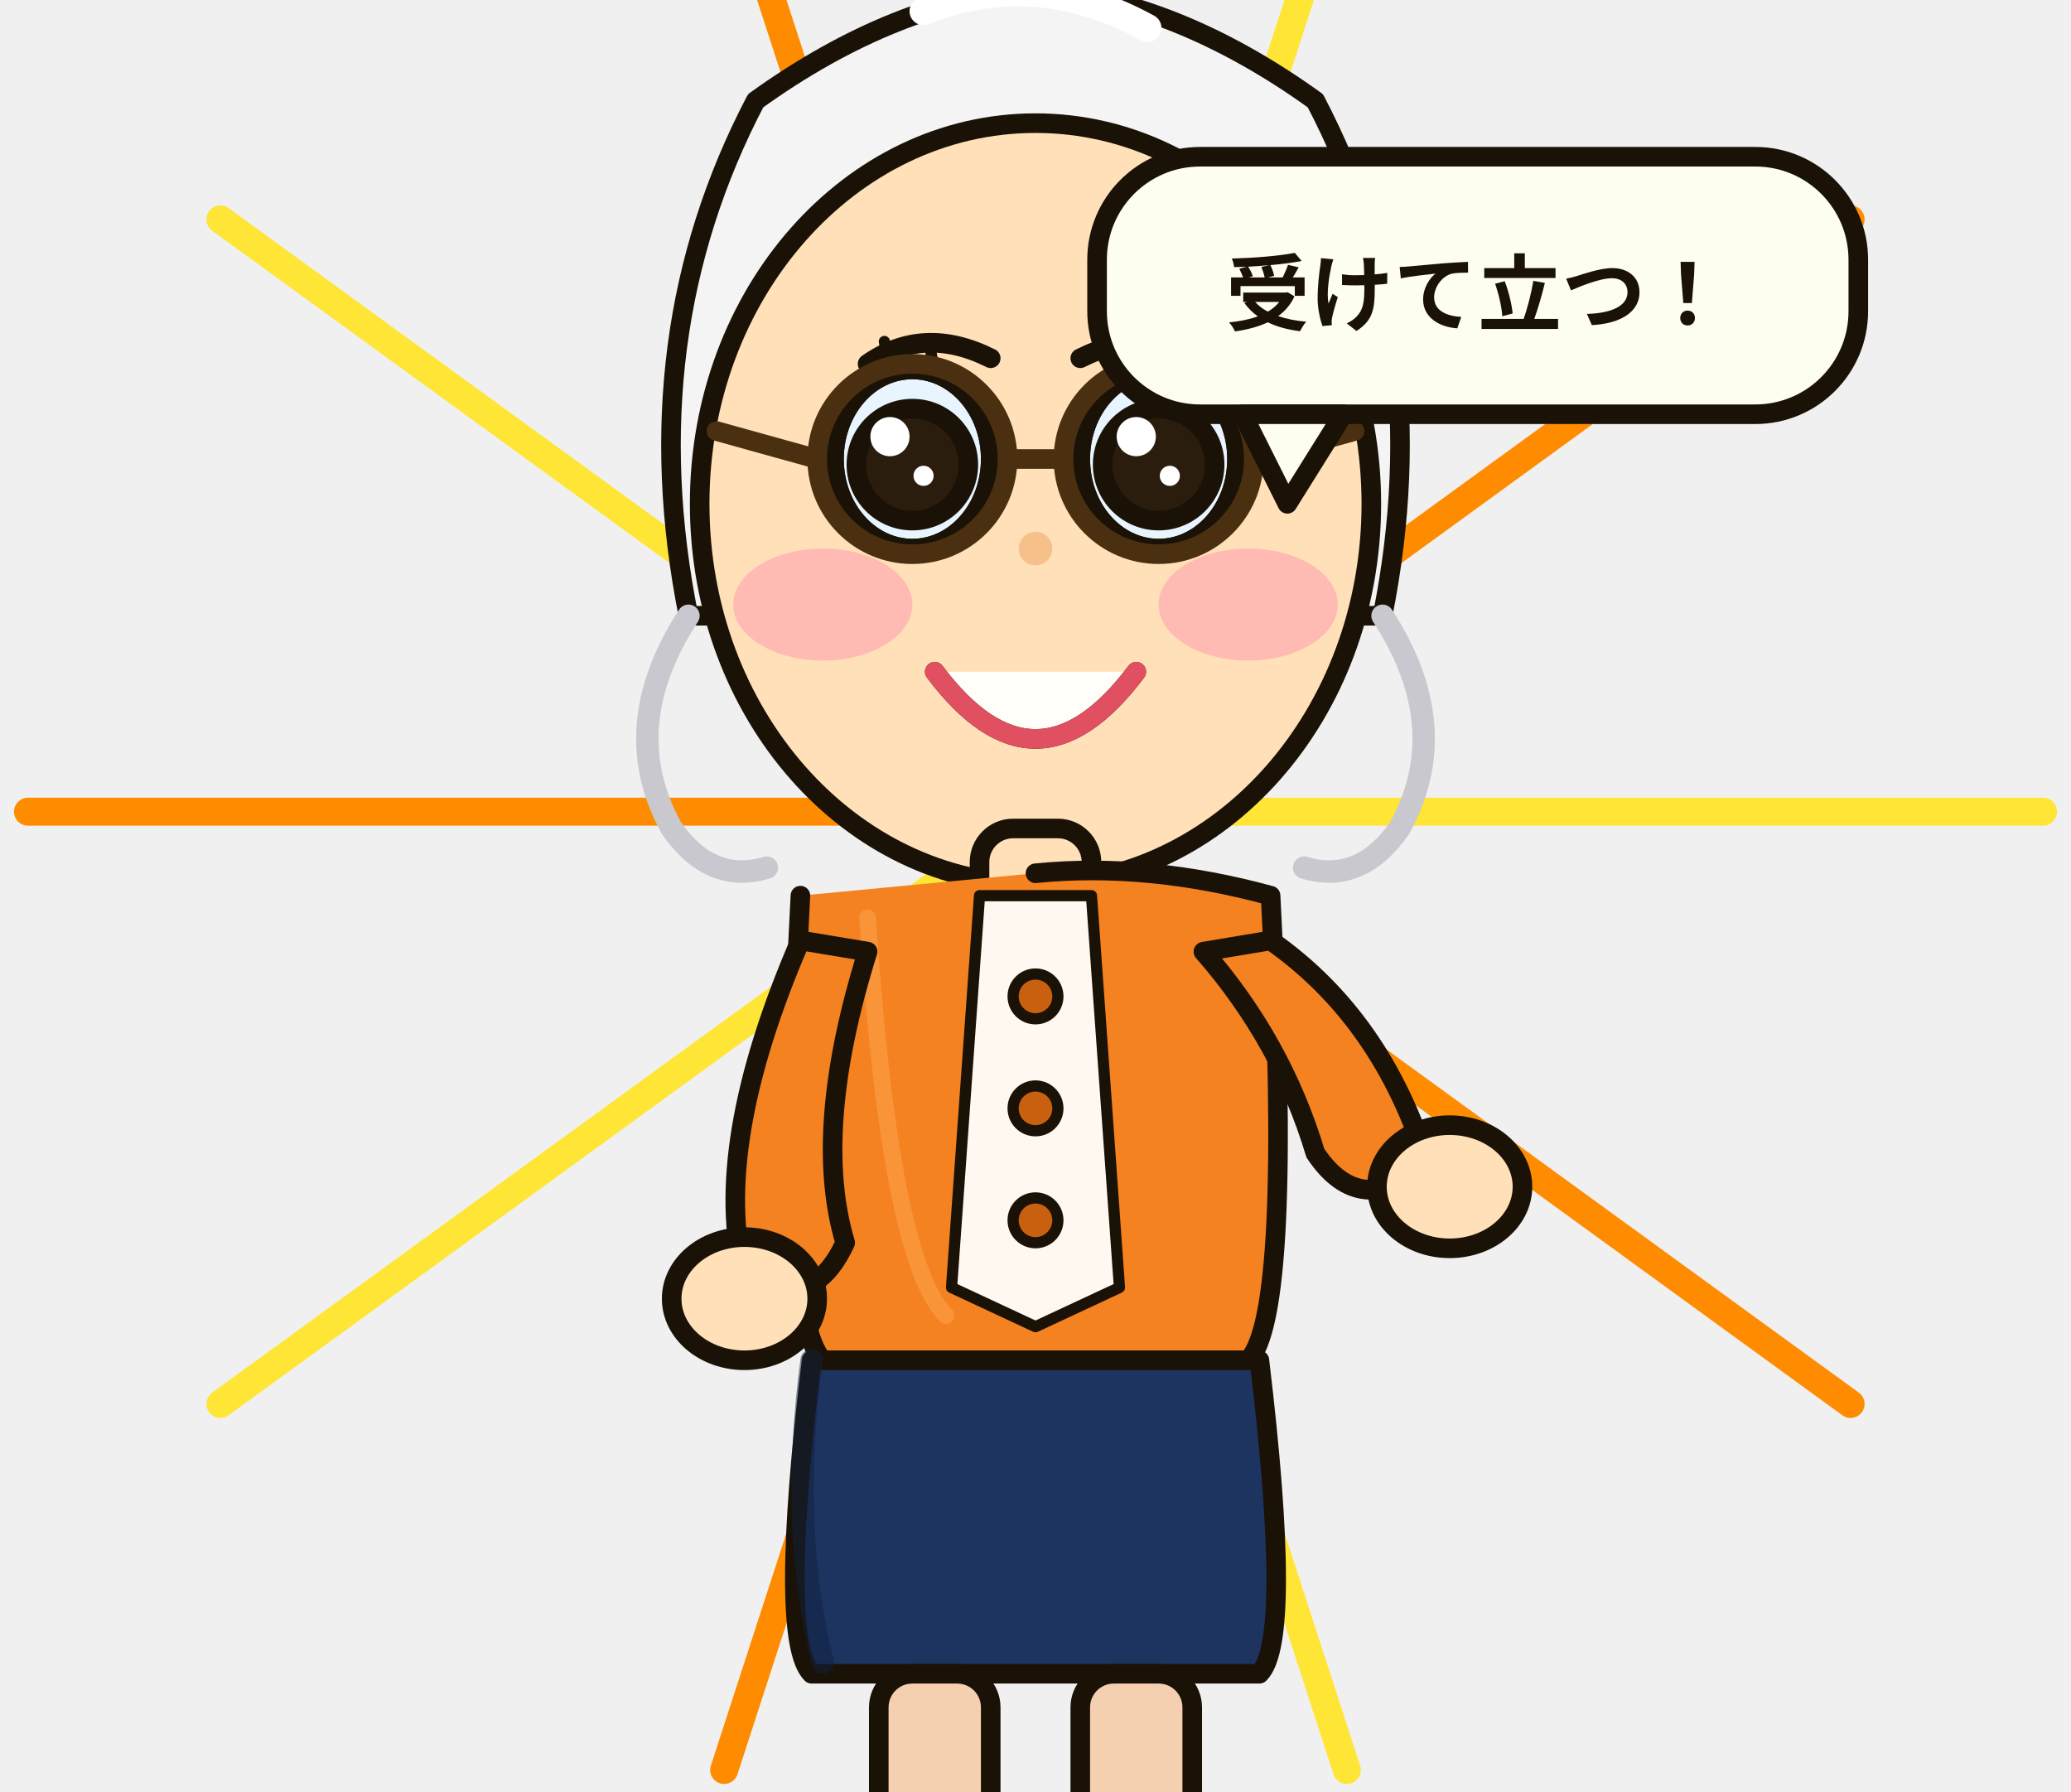
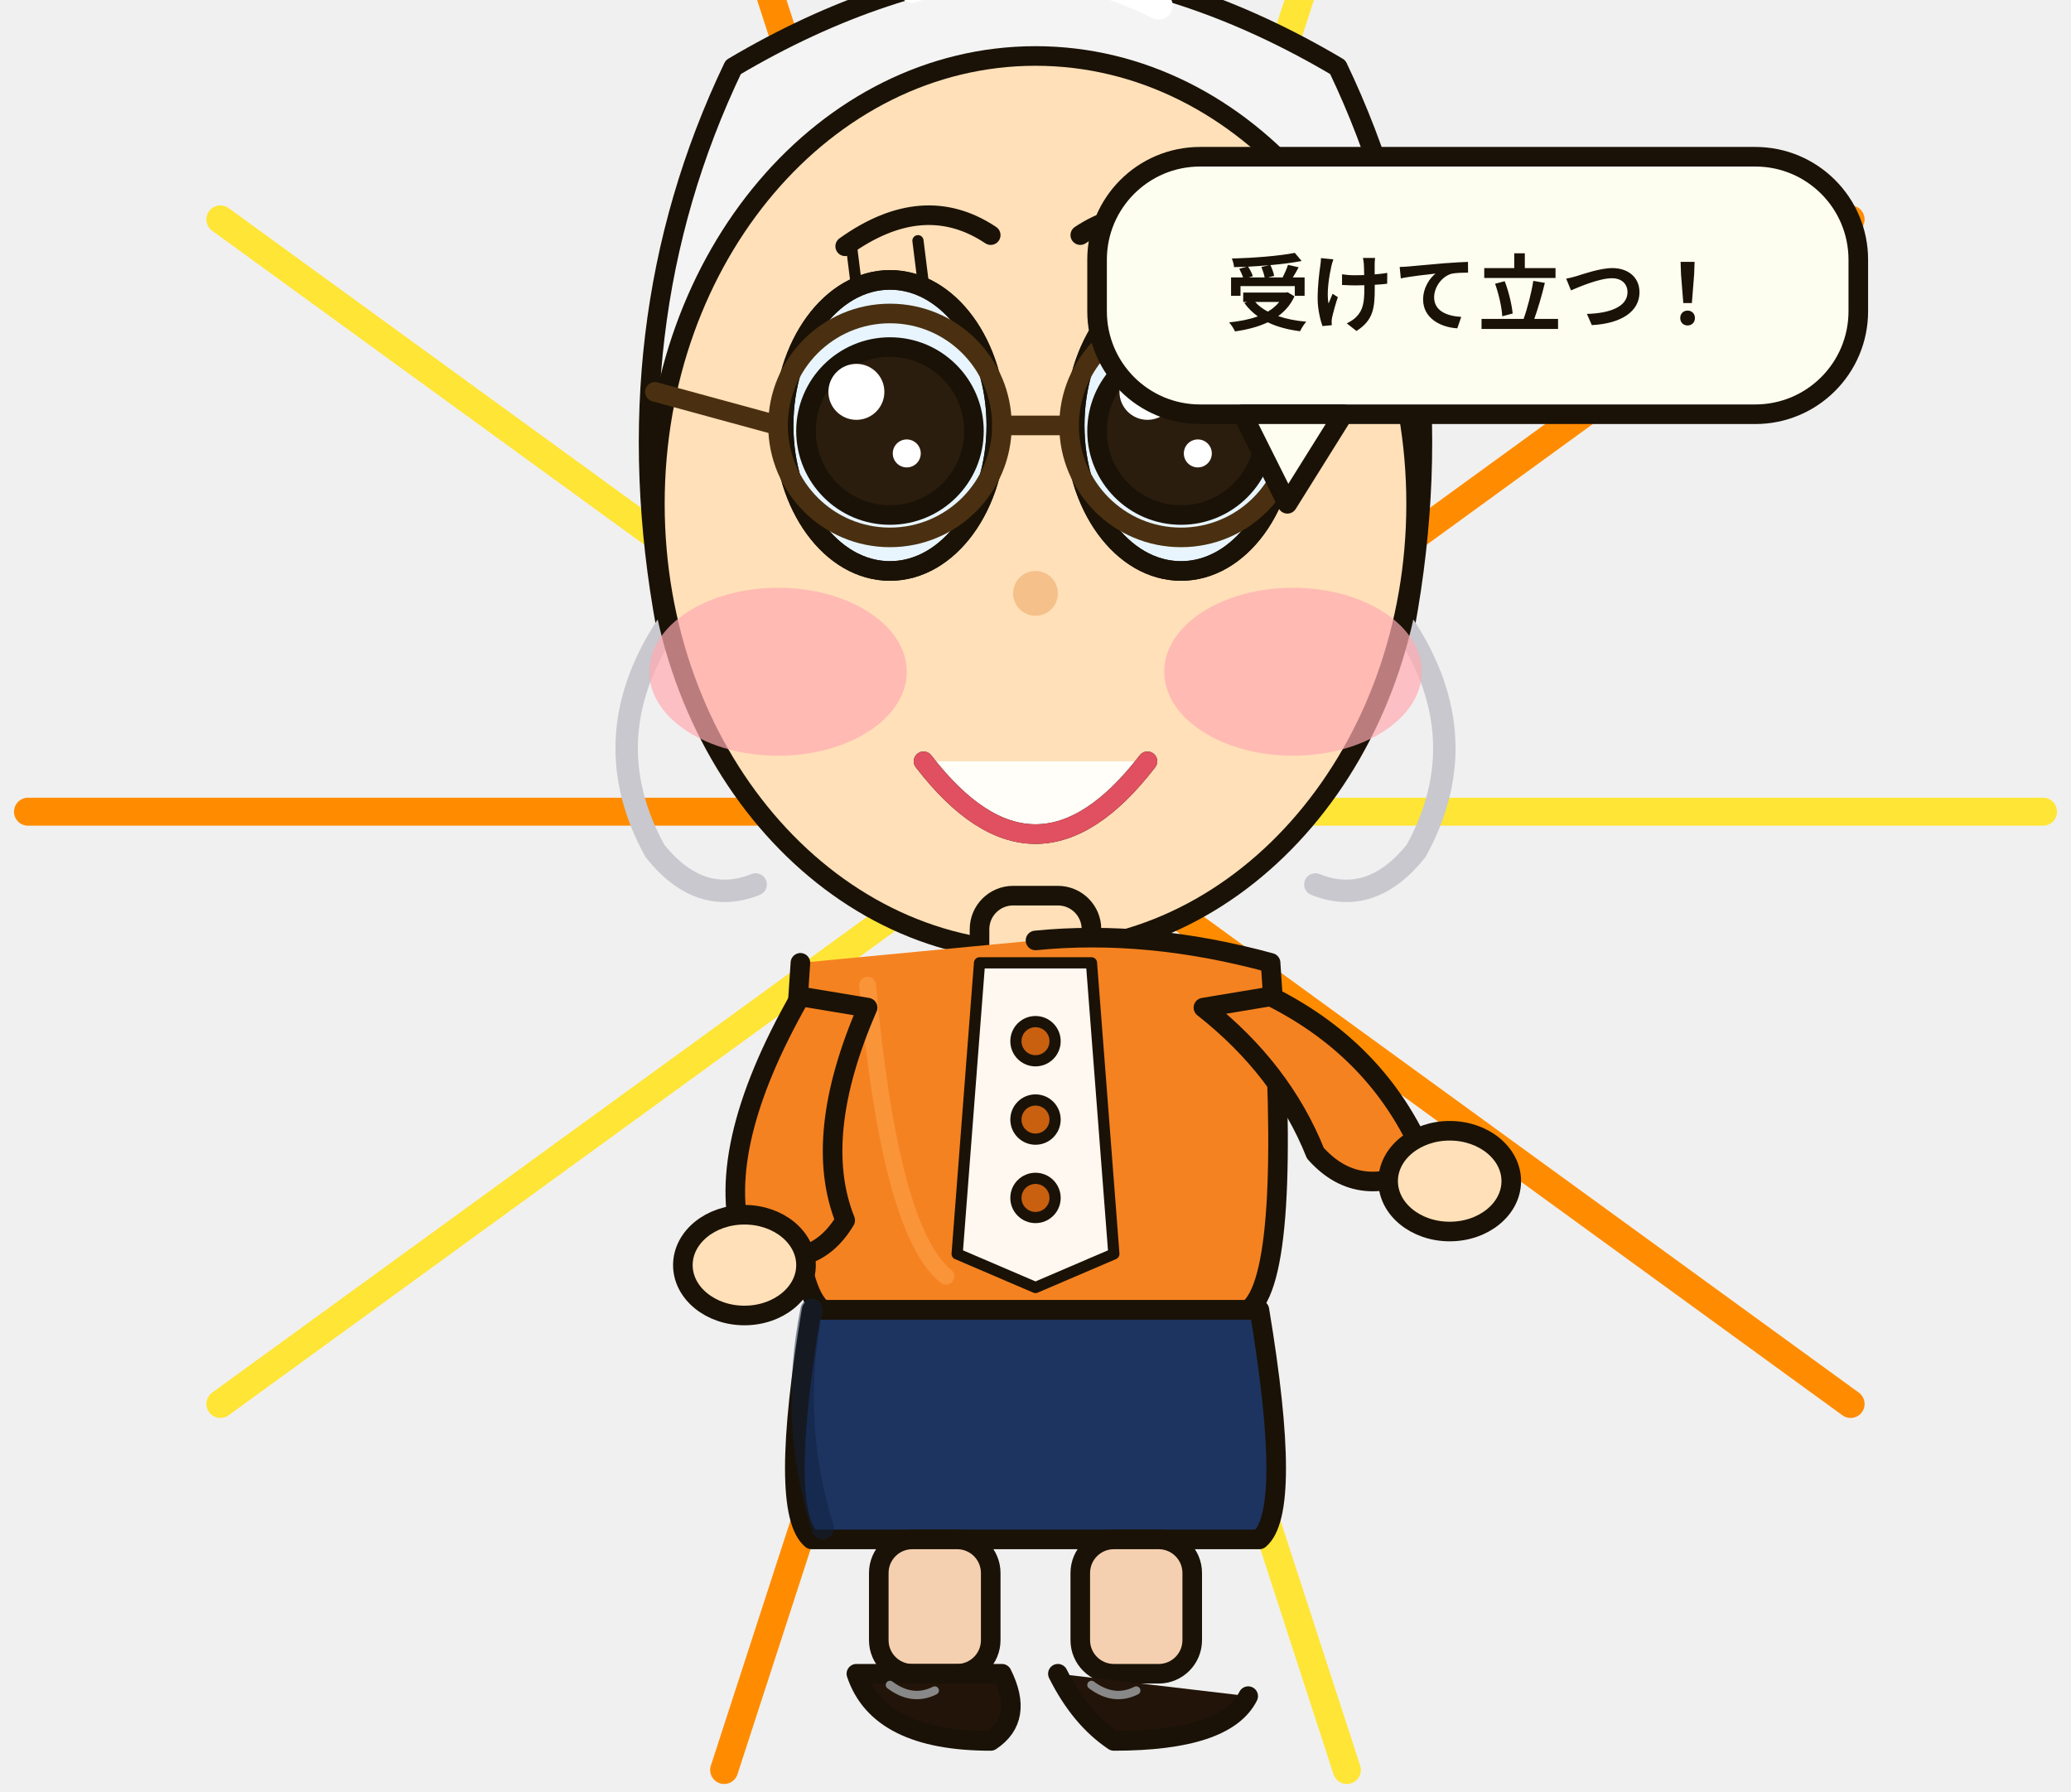
<svg xmlns="http://www.w3.org/2000/svg" width="370" height="320" viewBox="0 0 370 320">
  <line x1="185" y1="145" x2="365.0" y2="145.0" stroke="#FFE535" stroke-width="5" stroke-linecap="round" />
  <line x1="185" y1="145" x2="330.623" y2="250.801" stroke="#FF8C00" stroke-width="5" stroke-linecap="round" />
  <line x1="185" y1="145" x2="240.623" y2="316.19" stroke="#FFE535" stroke-width="5" stroke-linecap="round" />
  <line x1="185" y1="145" x2="129.377" y2="316.19" stroke="#FF8C00" stroke-width="5" stroke-linecap="round" />
  <line x1="185" y1="145" x2="39.377" y2="250.801" stroke="#FFE535" stroke-width="5" stroke-linecap="round" />
  <line x1="185" y1="145" x2="5.0" y2="145" stroke="#FF8C00" stroke-width="5" stroke-linecap="round" />
  <line x1="185" y1="145" x2="39.377" y2="39.199" stroke="#FFE535" stroke-width="5" stroke-linecap="round" />
  <line x1="185" y1="145" x2="129.377" y2="-26.19" stroke="#FF8C00" stroke-width="5" stroke-linecap="round" />
  <line x1="185" y1="145" x2="240.623" y2="-26.19" stroke="#FFE535" stroke-width="5" stroke-linecap="round" />
  <line x1="185" y1="145" x2="330.623" y2="39.199" stroke="#FF8C00" stroke-width="5" stroke-linecap="round" />
-   <path d="M 123,110 Q 113,60 135,18 Q 160,0 185,-2 Q 210,0 235,18 Q 257,60 247,110 Z" fill="#F4F4F4" stroke="#1A1206" stroke-width="3.5" stroke-linecap="round" stroke-linejoin="round" />
-   <path d="M 123,110 Q 110,130 120,148 Q 127,158 137,155" fill="none" stroke="#C8C8CE" stroke-width="4" stroke-linecap="round" stroke-linejoin="round" />
-   <path d="M 247,110 Q 260,130 250,148 Q 243,158 233,155" fill="none" stroke="#C8C8CE" stroke-width="4" stroke-linecap="round" stroke-linejoin="round" />
-   <path d="M 165,2 Q 185,-6 205,5" fill="none" stroke="#FFFFFF" stroke-width="5" stroke-linecap="round" stroke-linejoin="round" />
-   <ellipse cx="185" cy="90" rx="60" ry="68" fill="#FFE0B8" stroke="#1A1206" stroke-width="3.5" />
-   <ellipse cx="147" cy="108" rx="16" ry="10" fill="#FFAAB0" stroke="none" stroke-width="0" opacity="0.7" />
-   <ellipse cx="223" cy="108" rx="16" ry="10" fill="#FFAAB0" stroke="none" stroke-width="0" opacity="0.7" />
-   <path d="M 155,65 Q 165,58 177,64" fill="none" stroke="#1A1206" stroke-width="3.5" stroke-linecap="round" stroke-linejoin="round" />
-   <path d="M 215,65 Q 205,58 193,64" fill="none" stroke="#1A1206" stroke-width="3.5" stroke-linecap="round" stroke-linejoin="round" />
-   <ellipse cx="163" cy="82" rx="14" ry="16" fill="#E8F5FF" stroke="#1A1206" stroke-width="3.5" />
-   <ellipse cx="207" cy="82" rx="14" ry="16" fill="#E8F5FF" stroke="#1A1206" stroke-width="3.5" />
-   <circle cx="163" cy="83" r="10" fill="#2B1D0E" stroke="#1A1206" stroke-width="3.5" />
-   <circle cx="207" cy="83" r="10" fill="#2B1D0E" stroke="#1A1206" stroke-width="3.5" />
-   <circle cx="159" cy="78" r="3.5" fill="#FFFFFF" stroke="none" stroke-width="3.5" />
-   <circle cx="203" cy="78" r="3.5" fill="#FFFFFF" stroke="none" stroke-width="3.5" />
-   <circle cx="165" cy="85" r="1.8" fill="#FFFFFF" stroke="none" stroke-width="3.5" />
-   <circle cx="209" cy="85" r="1.8" fill="#FFFFFF" stroke="none" stroke-width="3.5" />
-   <line x1="159" y1="67" x2="158" y2="61" stroke="#1A1206" stroke-width="2" stroke-linecap="round" />
-   <line x1="203" y1="67" x2="204" y2="61" stroke="#1A1206" stroke-width="2" stroke-linecap="round" />
-   <line x1="167" y1="67" x2="166" y2="61" stroke="#1A1206" stroke-width="2" stroke-linecap="round" />
-   <line x1="211" y1="67" x2="212" y2="61" stroke="#1A1206" stroke-width="2" stroke-linecap="round" />
-   <ellipse cx="163" cy="82" rx="14" ry="16" fill="none" stroke="#1A1206" stroke-width="3.5" />
-   <ellipse cx="207" cy="82" rx="14" ry="16" fill="none" stroke="#1A1206" stroke-width="3.5" />
-   <circle cx="185" cy="98" r="3" fill="#F5C08A" stroke="none" stroke-width="3.5" />
-   <path d="M 167,120 Q 185,144 203,120" fill="#FFFEF8" stroke="#1A1206" stroke-width="3.5" stroke-linecap="round" stroke-linejoin="round" />
-   <path d="M 167,120 Q 185,144 203,120" fill="none" stroke="#E05060" stroke-width="3.5" stroke-linecap="round" stroke-linejoin="round" />
-   <circle cx="163" cy="82" r="17" fill="none" stroke="#4A3010" stroke-width="3.5" />
-   <circle cx="207" cy="82" r="17" fill="none" stroke="#4A3010" stroke-width="3.5" />
-   <line x1="180" y1="82" x2="190" y2="82" stroke="#4A3010" stroke-width="3.5" stroke-linecap="round" />
-   <line x1="146" y1="82" x2="128" y2="77" stroke="#4A3010" stroke-width="3.5" stroke-linecap="round" />
-   <line x1="224" y1="82" x2="242" y2="77" stroke="#4A3010" stroke-width="3.5" stroke-linecap="round" />
-   <rect x="175" y="148" width="20" height="18" rx="6" fill="#FFE0B8" stroke="#1A1206" stroke-width="3.5" />
-   <path d="M 143,160 Q 139,235 147,243 L 223,243 Q 231,235 227,160 Q 205,154 185,156 Q 165,154 Z" fill="#F58220" stroke="#1A1206" stroke-width="3.5" stroke-linecap="round" stroke-linejoin="round" />
-   <path d="M 155,164 Q 159,225 169,235" fill="none" stroke="#FFB060" stroke-width="3" stroke-linecap="round" stroke-linejoin="round" opacity="0.4" />
-   <path d="M 175,160 L 170,230 L 185,237 L 200,230 L 195,160 Z" fill="#FFF8F0" stroke="#1A1206" stroke-width="2" stroke-linecap="round" stroke-linejoin="round" />
-   <circle cx="185" cy="178" r="4" fill="#C86010" stroke="#1A1206" stroke-width="2" />
-   <circle cx="185" cy="198" r="4" fill="#C86010" stroke="#1A1206" stroke-width="2" />
-   <circle cx="185" cy="218" r="4" fill="#C86010" stroke="#1A1206" stroke-width="2" />
-   <path d="M 143,168 Q 127,205 133,228 Q 145,235 151,222 Q 145,202 155,170 Z" fill="#F58220" stroke="#1A1206" stroke-width="3.5" stroke-linecap="round" stroke-linejoin="round" />
-   <ellipse cx="133" cy="232" rx="13" ry="11" fill="#FFE0B8" stroke="#1A1206" stroke-width="3.5" />
-   <path d="M 227,168 Q 247,182 255,208 Q 243,218 235,206 Q 229,186 215,170 Z" fill="#F58220" stroke="#1A1206" stroke-width="3.5" stroke-linecap="round" stroke-linejoin="round" />
-   <ellipse cx="259" cy="212" rx="13" ry="11" fill="#FFE0B8" stroke="#1A1206" stroke-width="3.5" />
-   <path d="M 145,243 Q 139,293 145,299 L 225,299 Q 231,293 225,243 Z" fill="#1D3461" stroke="#1A1206" stroke-width="3.5" stroke-linecap="round" stroke-linejoin="round" />
-   <path d="M 145,243 Q 141,273 147,297" fill="none" stroke="#0F1F3D" stroke-width="4" stroke-linecap="round" stroke-linejoin="round" opacity="0.5" />
-   <rect x="157" y="299" width="20" height="38" rx="6" fill="#F5D0B0" stroke="#1A1206" stroke-width="3.5" />
-   <rect x="193" y="299" width="20" height="38" rx="6" fill="#F5D0B0" stroke="#1A1206" stroke-width="3.5" />
-   <path d="M 153,337 Q 157,353 177,353 Q 183,347 179,337 Z" fill="#221408" stroke="#1A1206" stroke-width="3.5" stroke-linecap="round" stroke-linejoin="round" />
-   <path d="M 189,337 Q 193,347 199,353 Q 219,353 223,343 Q 219,337 Z" fill="#221408" stroke="#1A1206" stroke-width="3.5" stroke-linecap="round" stroke-linejoin="round" />
-   <path d="M 159,339 Q 163,343 167,341" fill="none" stroke="#888" stroke-width="1.5" stroke-linecap="round" stroke-linejoin="round" />
-   <path d="M 195,339 Q 199,343 203,341" fill="none" stroke="#888" stroke-width="1.5" stroke-linecap="round" stroke-linejoin="round" />
+   <path d="M 119,112 Q 109,58 131,12 Q 158,-4 185,-6 Q 212,-4 239,12 Q 261,58 251,112 Z" fill="#F4F4F4" stroke="#1A1206" stroke-width="3.5" stroke-linecap="round" stroke-linejoin="round" />
+   <path d="M 119,112 Q 106,132 117,152 Q 125,162 135,158" fill="none" stroke="#C8C8CE" stroke-width="4" stroke-linecap="round" stroke-linejoin="round" />
+   <path d="M 251,112 Q 264,132 253,152 Q 245,162 235,158" fill="none" stroke="#C8C8CE" stroke-width="4" stroke-linecap="round" stroke-linejoin="round" />
+   <path d="M 163,-2 Q 185,-10 207,1" fill="none" stroke="#FFFFFF" stroke-width="5" stroke-linecap="round" stroke-linejoin="round" />
+   <ellipse cx="185" cy="90" rx="68" ry="80" fill="#FFE0B8" stroke="#1A1206" stroke-width="3.5" />
+   <ellipse cx="139" cy="120" rx="23" ry="15" fill="#FFAAB0" stroke="none" stroke-width="0" opacity="0.7" />
+   <ellipse cx="231" cy="120" rx="23" ry="15" fill="#FFAAB0" stroke="none" stroke-width="0" opacity="0.7" />
+   <path d="M 151,44 Q 165,34 177,42" fill="none" stroke="#1A1206" stroke-width="3.5" stroke-linecap="round" stroke-linejoin="round" />
+   <path d="M 219,44 Q 205,34 193,42" fill="none" stroke="#1A1206" stroke-width="3.5" stroke-linecap="round" stroke-linejoin="round" />
+   <ellipse cx="159" cy="76" rx="19" ry="26" fill="#E8F5FF" stroke="#1A1206" stroke-width="3.5" />
+   <ellipse cx="211" cy="76" rx="19" ry="26" fill="#E8F5FF" stroke="#1A1206" stroke-width="3.5" />
+   <circle cx="159" cy="77" r="15" fill="#2B1D0E" stroke="#1A1206" stroke-width="3.5" />
+   <circle cx="211" cy="77" r="15" fill="#2B1D0E" stroke="#1A1206" stroke-width="3.5" />
+   <circle cx="153" cy="70" r="5" fill="#FFFFFF" stroke="none" stroke-width="3.5" />
+   <circle cx="205" cy="70" r="5" fill="#FFFFFF" stroke="none" stroke-width="3.5" />
+   <circle cx="162" cy="81" r="2.5" fill="#FFFFFF" stroke="none" stroke-width="3.5" />
+   <circle cx="214" cy="81" r="2.5" fill="#FFFFFF" stroke="none" stroke-width="3.5" />
+   <line x1="153" y1="51" x2="152" y2="43" stroke="#1A1206" stroke-width="2" stroke-linecap="round" />
+   <line x1="205" y1="51" x2="206" y2="43" stroke="#1A1206" stroke-width="2" stroke-linecap="round" />
+   <line x1="165" y1="51" x2="164" y2="43" stroke="#1A1206" stroke-width="2" stroke-linecap="round" />
+   <line x1="217" y1="51" x2="218" y2="43" stroke="#1A1206" stroke-width="2" stroke-linecap="round" />
+   <ellipse cx="159" cy="76" rx="19" ry="26" fill="none" stroke="#1A1206" stroke-width="3.5" />
+   <ellipse cx="211" cy="76" rx="19" ry="26" fill="none" stroke="#1A1206" stroke-width="3.5" />
+   <circle cx="185" cy="106" r="4" fill="#F5C08A" stroke="none" stroke-width="3.5" />
+   <path d="M 165,136 Q 185,162 205,136" fill="#FFFEF8" stroke="#1A1206" stroke-width="3.5" stroke-linecap="round" stroke-linejoin="round" />
+   <path d="M 165,136 Q 185,162 205,136" fill="none" stroke="#E05060" stroke-width="3.5" stroke-linecap="round" stroke-linejoin="round" />
+   <circle cx="159" cy="76" r="20" fill="none" stroke="#4A3010" stroke-width="3.5" />
+   <circle cx="211" cy="76" r="20" fill="none" stroke="#4A3010" stroke-width="3.5" />
+   <line x1="179" y1="76" x2="191" y2="76" stroke="#4A3010" stroke-width="3.5" stroke-linecap="round" />
+   <line x1="139" y1="76" x2="117" y2="70" stroke="#4A3010" stroke-width="3.5" stroke-linecap="round" />
+   <line x1="231" y1="76" x2="253" y2="70" stroke="#4A3010" stroke-width="3.5" stroke-linecap="round" />
+   <rect x="175" y="160" width="20" height="18" rx="6" fill="#FFE0B8" stroke="#1A1206" stroke-width="3.5" />
+   <path d="M 143,172 Q 139,228 147,234 L 223,234 Q 231,228 227,172 Q 205,166 185,168 Q 165,166 Z" fill="#F58220" stroke="#1A1206" stroke-width="3.5" stroke-linecap="round" stroke-linejoin="round" />
+   <path d="M 155,176 Q 159,220 169,228" fill="none" stroke="#FFB060" stroke-width="3" stroke-linecap="round" stroke-linejoin="round" opacity="0.4" />
+   <path d="M 175,172 L 171,224 L 185,230 L 199,224 L 195,172 Z" fill="#FFF8F0" stroke="#1A1206" stroke-width="2" stroke-linecap="round" stroke-linejoin="round" />
+   <circle cx="185" cy="186" r="3.5" fill="#C86010" stroke="#1A1206" stroke-width="2" />
+   <circle cx="185" cy="200" r="3.5" fill="#C86010" stroke="#1A1206" stroke-width="2" />
+   <circle cx="185" cy="214" r="3.5" fill="#C86010" stroke="#1A1206" stroke-width="2" />
+   <path d="M 143,178 Q 127,206 133,223 Q 145,228 151,218 Q 145,203 155,180 Z" fill="#F58220" stroke="#1A1206" stroke-width="3.5" stroke-linecap="round" stroke-linejoin="round" />
+   <ellipse cx="133" cy="226" rx="11" ry="9" fill="#FFE0B8" stroke="#1A1206" stroke-width="3.5" />
+   <path d="M 227,178 Q 247,188 255,208 Q 243,215 235,206 Q 229,191 215,180 Z" fill="#F58220" stroke="#1A1206" stroke-width="3.5" stroke-linecap="round" stroke-linejoin="round" />
+   <ellipse cx="259" cy="211" rx="11" ry="9" fill="#FFE0B8" stroke="#1A1206" stroke-width="3.5" />
+   <path d="M 145,234 Q 139,270 145,275 L 225,275 Q 231,270 225,234 Z" fill="#1D3461" stroke="#1A1206" stroke-width="3.5" stroke-linecap="round" stroke-linejoin="round" />
+   <path d="M 145,234 Q 141,254 147,273" fill="none" stroke="#0F1F3D" stroke-width="4" stroke-linecap="round" stroke-linejoin="round" opacity="0.5" />
+   <rect x="157" y="275" width="20" height="24" rx="6" fill="#F5D0B0" stroke="#1A1206" stroke-width="3.5" />
+   <rect x="193" y="275" width="20" height="24" rx="6" fill="#F5D0B0" stroke="#1A1206" stroke-width="3.5" />
+   <path d="M 153,299 Q 157,311 177,311 Q 183,307 179,299 Z" fill="#221408" stroke="#1A1206" stroke-width="3.5" stroke-linecap="round" stroke-linejoin="round" />
+   <path d="M 189,299 Q 193,307 199,311 Q 219,311 223,303 Q 219,299 Z" fill="#221408" stroke="#1A1206" stroke-width="3.5" stroke-linecap="round" stroke-linejoin="round" />
+   <path d="M 159,301 Q 163,304 167,302" fill="none" stroke="#888" stroke-width="1.5" stroke-linecap="round" stroke-linejoin="round" />
+   <path d="M 195,301 Q 199,304 203,302" fill="none" stroke="#888" stroke-width="1.5" stroke-linecap="round" stroke-linejoin="round" />
  <rect x="196" y="28" width="136" height="46" rx="18.4" fill="#FEFEF0" stroke="#1A1206" stroke-width="3.5" />
  <path d="M 222,74 L 230,90 L 240,74 Z" fill="#FEFEF0" stroke="#1A1206" stroke-width="3.5" stroke-linecap="round" stroke-linejoin="round" />
  <text x="264" y="58" font-size="15" font-weight="bold" font-family="'Hiragino Maru Gothic Pro', 'Rounded Mplus 1c', sans-serif" fill="#1A1206" text-anchor="middle">受けて立つ！</text>
</svg>
